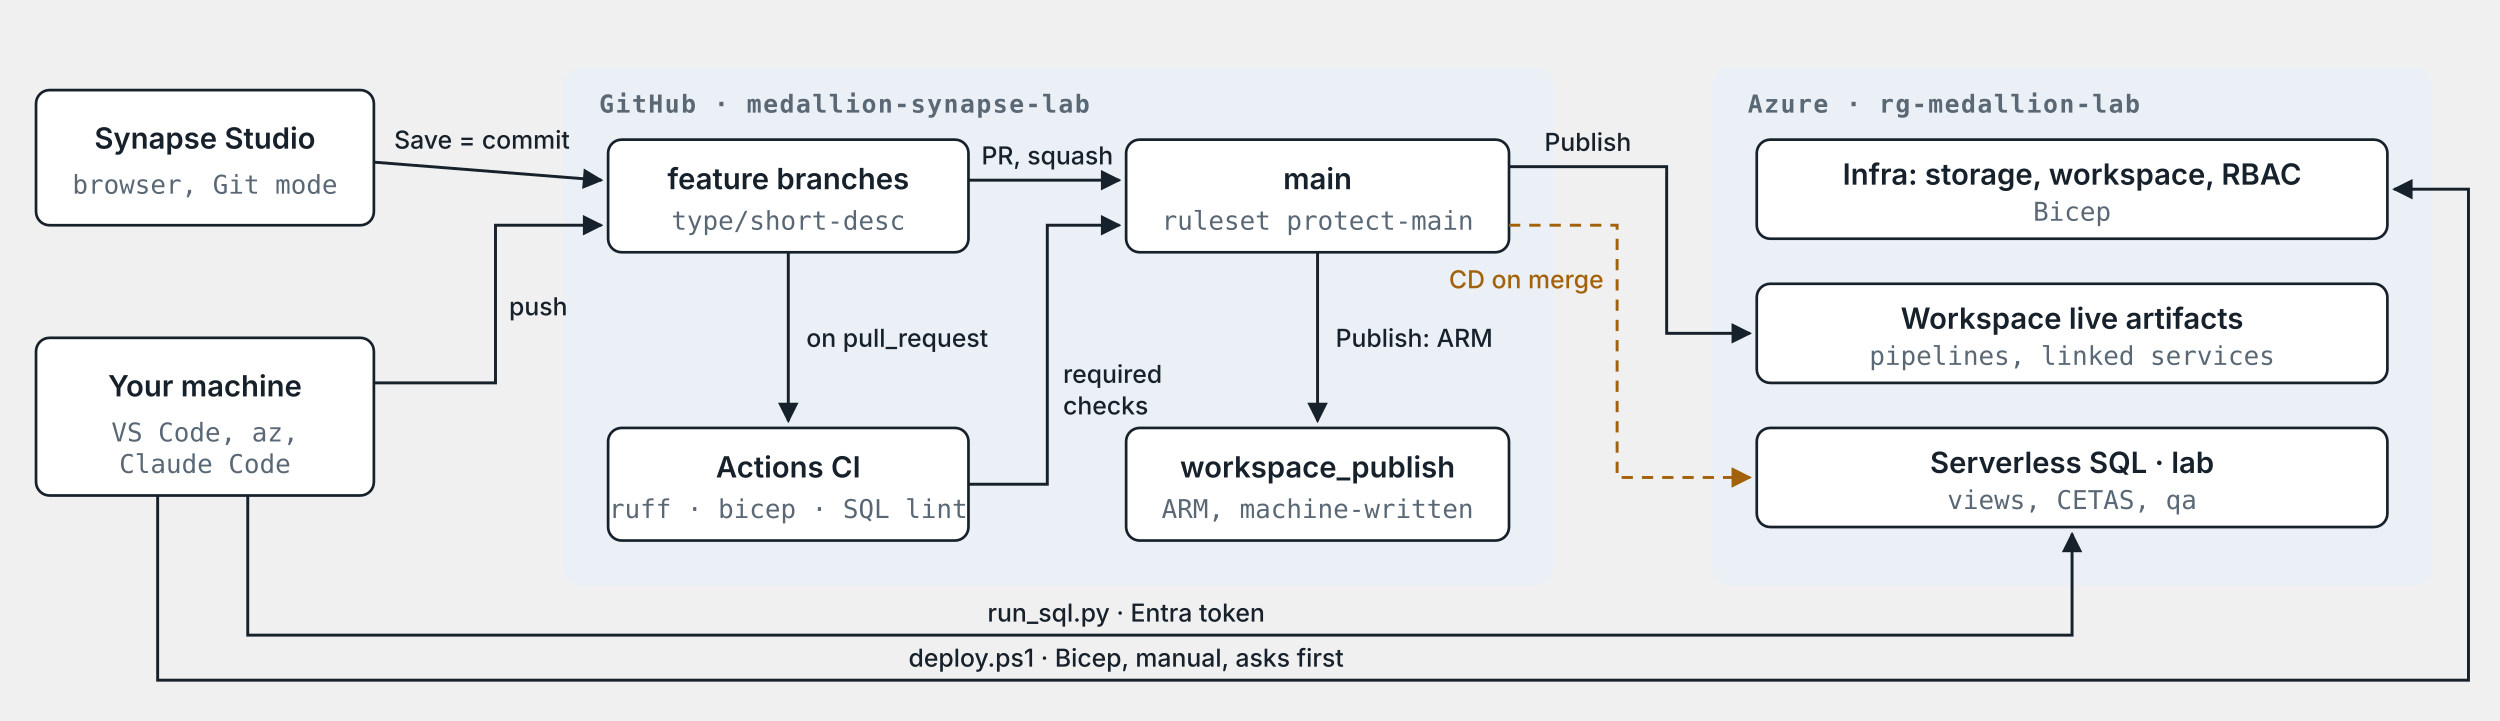
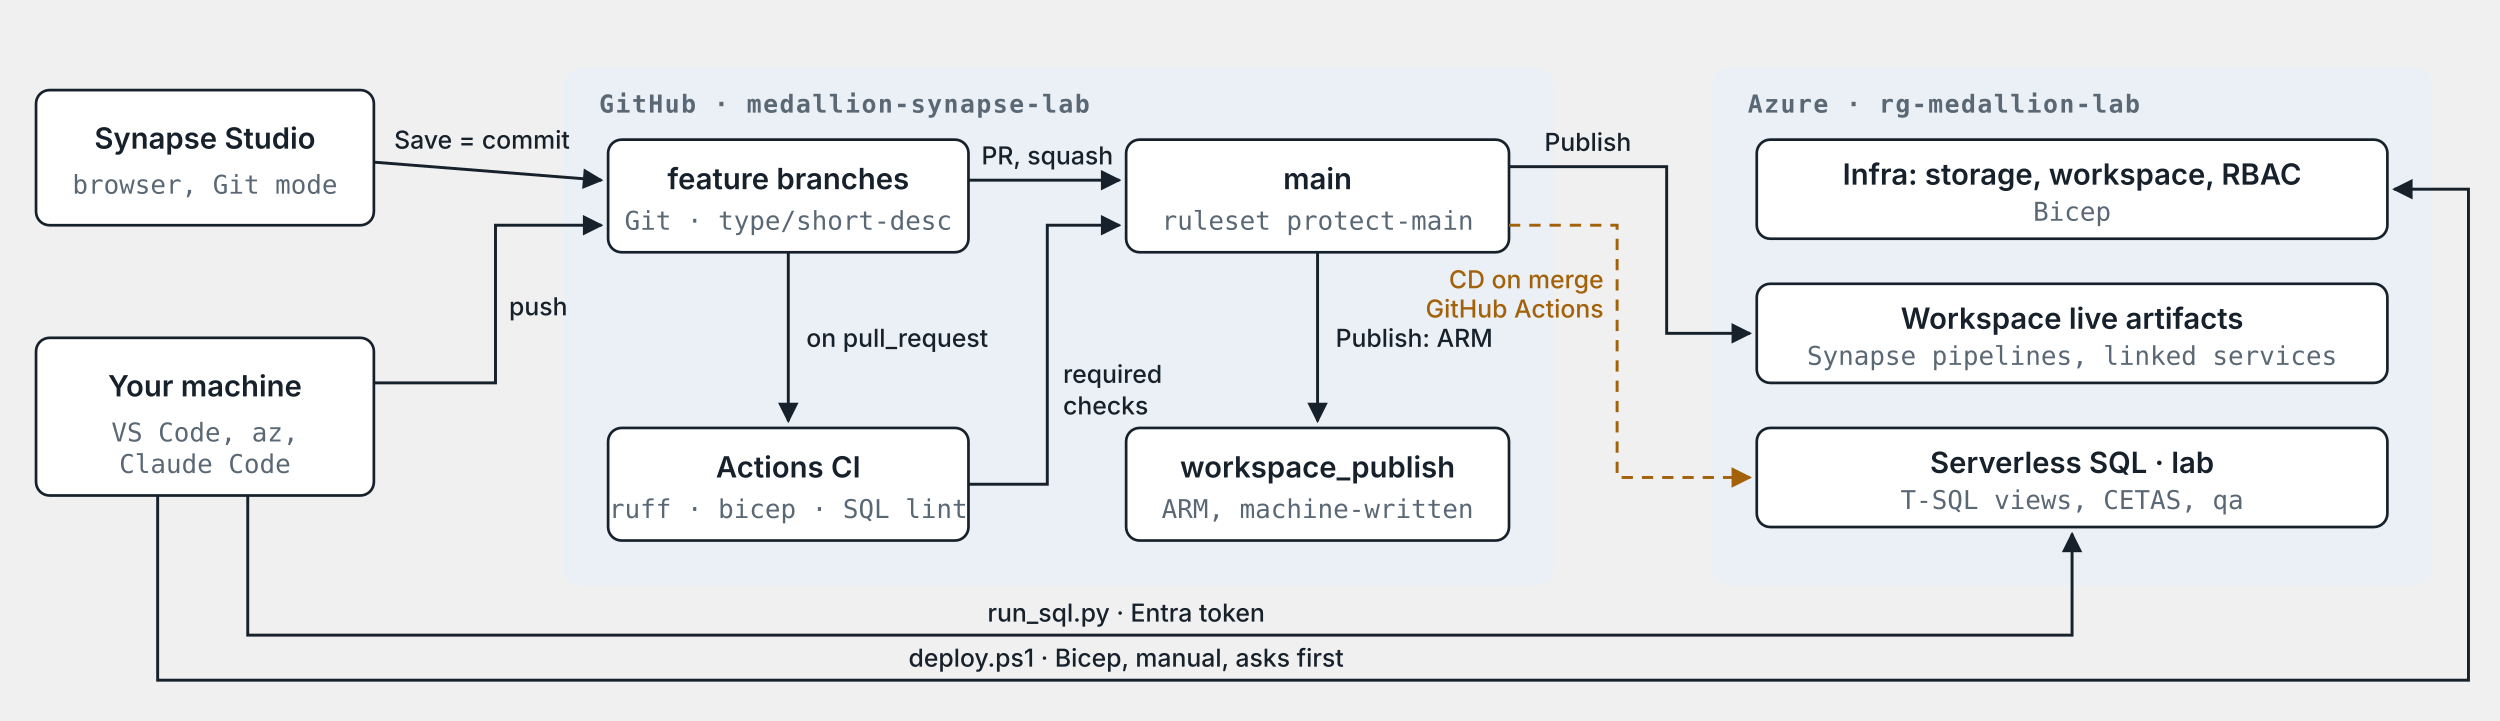
<svg xmlns="http://www.w3.org/2000/svg" viewBox="0 0 1110 320" role="img" aria-label="Changes reach main only through pull requests that pass CI. Synapse Studio saves commit to feature branches. Publish from main deploys pipelines to the live workspace and writes ARM templates to workspace_publish. Infrastructure is deployed manually with deploy.ps1, and SQL runs through run_sql.py; a CD job is planned.">
  <style>
  svg { color: #17212b; background: #ffffff; }
  .band { fill: #eaf0f5; }
  .box { fill: #ffffff; stroke: #17212b; stroke-width: 1.2; }
  .box.plan { stroke: #a3620a; stroke-dasharray: 5 4; }
  .box.hot { stroke: #0f6f8f; stroke-width: 2; }
  .t { fill: #17212b; font: 600 13px "Segoe UI", Inter, system-ui, sans-serif; }
  .s { fill: #5a6875; font: 400 11.5px Consolas, "JetBrains Mono", ui-monospace, monospace; }
  .f { fill: #5a6875; font: italic 400 11px "Segoe UI", Inter, system-ui, sans-serif; }
+   .k { fill: #17212b; font: 500 11px Consolas, "JetBrains Mono", ui-monospace, monospace; }
  .bt { fill: #5a6875; font: 600 11px Consolas, ui-monospace, monospace; letter-spacing: .06em; text-transform: uppercase; }
  .e { fill: none; stroke: #17212b; stroke-width: 1.3; }
  .e.hot { stroke: #0f6f8f; stroke-width: 2; }
  .e.plan { stroke: #a3620a; stroke-dasharray: 5 4; }
  .el { fill: #17212b; font: 500 11px "Segoe UI", Inter, system-ui, sans-serif; }
  .el.hot, .ah.hot { fill: #0f6f8f; }
  .el.plan, .ah.plan { fill: #a3620a; }
  .ah { fill: #17212b; }
  @media (prefers-color-scheme: dark) {
    svg { background: #10161c; }
    .band { fill: #1b2731; }
    .box { fill: #172029; stroke: #e3e9ef; }
    .box.plan { stroke: #e0a24a; } .box.hot { stroke: #4fb6d6; }
    .t, .el, .ah { fill: #e3e9ef; } .e { stroke: #e3e9ef; }
    .s, .f, .bt { fill: #93a2b0; }
+     .k { fill: #e3e9ef; }
    .e.hot { stroke: #4fb6d6; } .el.hot, .ah.hot { fill: #4fb6d6; }
    .e.plan { stroke: #e0a24a; } .el.plan, .ah.plan { fill: #e0a24a; }
  }
</style>
  <defs>
    <marker id="b" viewBox="0 0 10 10" refX="9" refY="5" markerWidth="7" markerHeight="7" orient="auto-start-reverse">
      <path d="M0,0 L10,5 L0,10 z" class="ah" />
    </marker>
    <marker id="bp" viewBox="0 0 10 10" refX="9" refY="5" markerWidth="7" markerHeight="7" orient="auto-start-reverse">
      <path d="M0,0 L10,5 L0,10 z" class="ah plan" />
    </marker>
  </defs>
  <rect class="box" x="16" y="40" width="150" height="60" rx="6" />
  <text class="t" x="91" y="66" text-anchor="middle">Synapse Studio</text>
  <text class="s" x="91" y="86" text-anchor="middle">browser, Git mode</text>
  <rect class="box" x="16" y="150" width="150" height="70" rx="6" />
  <text class="t" x="91" y="176" text-anchor="middle">Your machine</text>
  <text class="s" x="91" y="196" text-anchor="middle">VS Code, az,</text>
  <text class="s" x="91" y="210" text-anchor="middle">Claude Code</text>
  <rect class="band" x="250" y="30" width="440" height="230" rx="8" />
  <text class="bt" x="266" y="50">GitHub · medallion-synapse-lab</text>
  <rect class="box" x="270" y="62" width="160" height="50" rx="6" />
  <text class="t" x="350" y="84" text-anchor="middle">feature branches</text>
-   <text class="s" x="350" y="102" text-anchor="middle">type/short-desc</text>
+   <text class="s" x="350" y="102" text-anchor="middle">Git · type/short-desc</text>
  <rect class="box" x="500" y="62" width="170" height="50" rx="6" />
  <text class="t" x="585" y="84" text-anchor="middle">main</text>
  <text class="s" x="585" y="102" text-anchor="middle">ruleset protect-main</text>
  <rect class="box" x="270" y="190" width="160" height="50" rx="6" />
  <text class="t" x="350" y="212" text-anchor="middle">Actions CI</text>
  <text class="s" x="350" y="230" text-anchor="middle">ruff · bicep · SQL lint</text>
  <rect class="box" x="500" y="190" width="170" height="50" rx="6" />
  <text class="t" x="585" y="212" text-anchor="middle">workspace_publish</text>
  <text class="s" x="585" y="230" text-anchor="middle">ARM, machine-written</text>
  <rect class="band" x="760" y="30" width="320" height="230" rx="8" />
  <text class="bt" x="776" y="50">Azure · rg-medallion-lab</text>
  <rect class="box" x="780" y="62" width="280" height="44" rx="6" />
  <text class="t" x="920" y="82" text-anchor="middle">Infra: storage, workspace, RBAC</text>
  <text class="s" x="920" y="98" text-anchor="middle">Bicep</text>
  <rect class="box" x="780" y="126" width="280" height="44" rx="6" />
  <text class="t" x="920" y="146" text-anchor="middle">Workspace live artifacts</text>
-   <text class="s" x="920" y="162" text-anchor="middle">pipelines, linked services</text>
+   <text class="s" x="920" y="162" text-anchor="middle">Synapse pipelines, linked services</text>
  <rect class="box" x="780" y="190" width="280" height="44" rx="6" />
  <text class="t" x="920" y="210" text-anchor="middle">Serverless SQL · lab</text>
-   <text class="s" x="920" y="226" text-anchor="middle">views, CETAS, qa</text>
+   <text class="s" x="920" y="226" text-anchor="middle">T-SQL views, CETAS, qa</text>
  <line class="e" x1="166" y1="72" x2="267" y2="80" marker-end="url(#b)" />
  <text class="el" x="214" y="66" text-anchor="middle">Save = commit</text>
  <polyline class="e" points="166,170 220,170 220,100 267,100" marker-end="url(#b)" />
  <text class="el" x="226" y="140">push</text>
  <line class="e" x1="430" y1="80" x2="497" y2="80" marker-end="url(#b)" />
  <text class="el" x="465" y="73" text-anchor="middle">PR, squash</text>
  <line class="e" x1="350" y1="112" x2="350" y2="187" marker-end="url(#b)" />
  <text class="el" x="358" y="154">on pull_request</text>
  <polyline class="e" points="430,215 465,215 465,100 497,100" marker-end="url(#b)" />
  <text class="el" x="472" y="170">required</text>
  <text class="el" x="472" y="184">checks</text>
  <line class="e" x1="585" y1="112" x2="585" y2="187" marker-end="url(#b)" />
  <text class="el" x="593" y="154">Publish: ARM</text>
  <polyline class="e" points="670,74 740,74 740,148 777,148" marker-end="url(#b)" />
  <text class="el" x="705" y="67" text-anchor="middle">Publish</text>
  <polyline class="e plan" points="670,100 718,100 718,212 777,212" marker-end="url(#bp)" />
  <text class="el plan" x="712" y="128" text-anchor="end">CD on merge</text>
+   <text class="el plan" x="712" y="141" text-anchor="end">GitHub Actions</text>
  <polyline class="e" points="110,220 110,282 920,282 920,237" marker-end="url(#b)" />
  <text class="el" x="500" y="276" text-anchor="middle">run_sql.py · Entra token</text>
  <polyline class="e" points="70,220 70,302 1096,302 1096,84 1063,84" marker-end="url(#b)" />
  <text class="el" x="500" y="296" text-anchor="middle">deploy.ps1 · Bicep, manual, asks first</text>
</svg>
